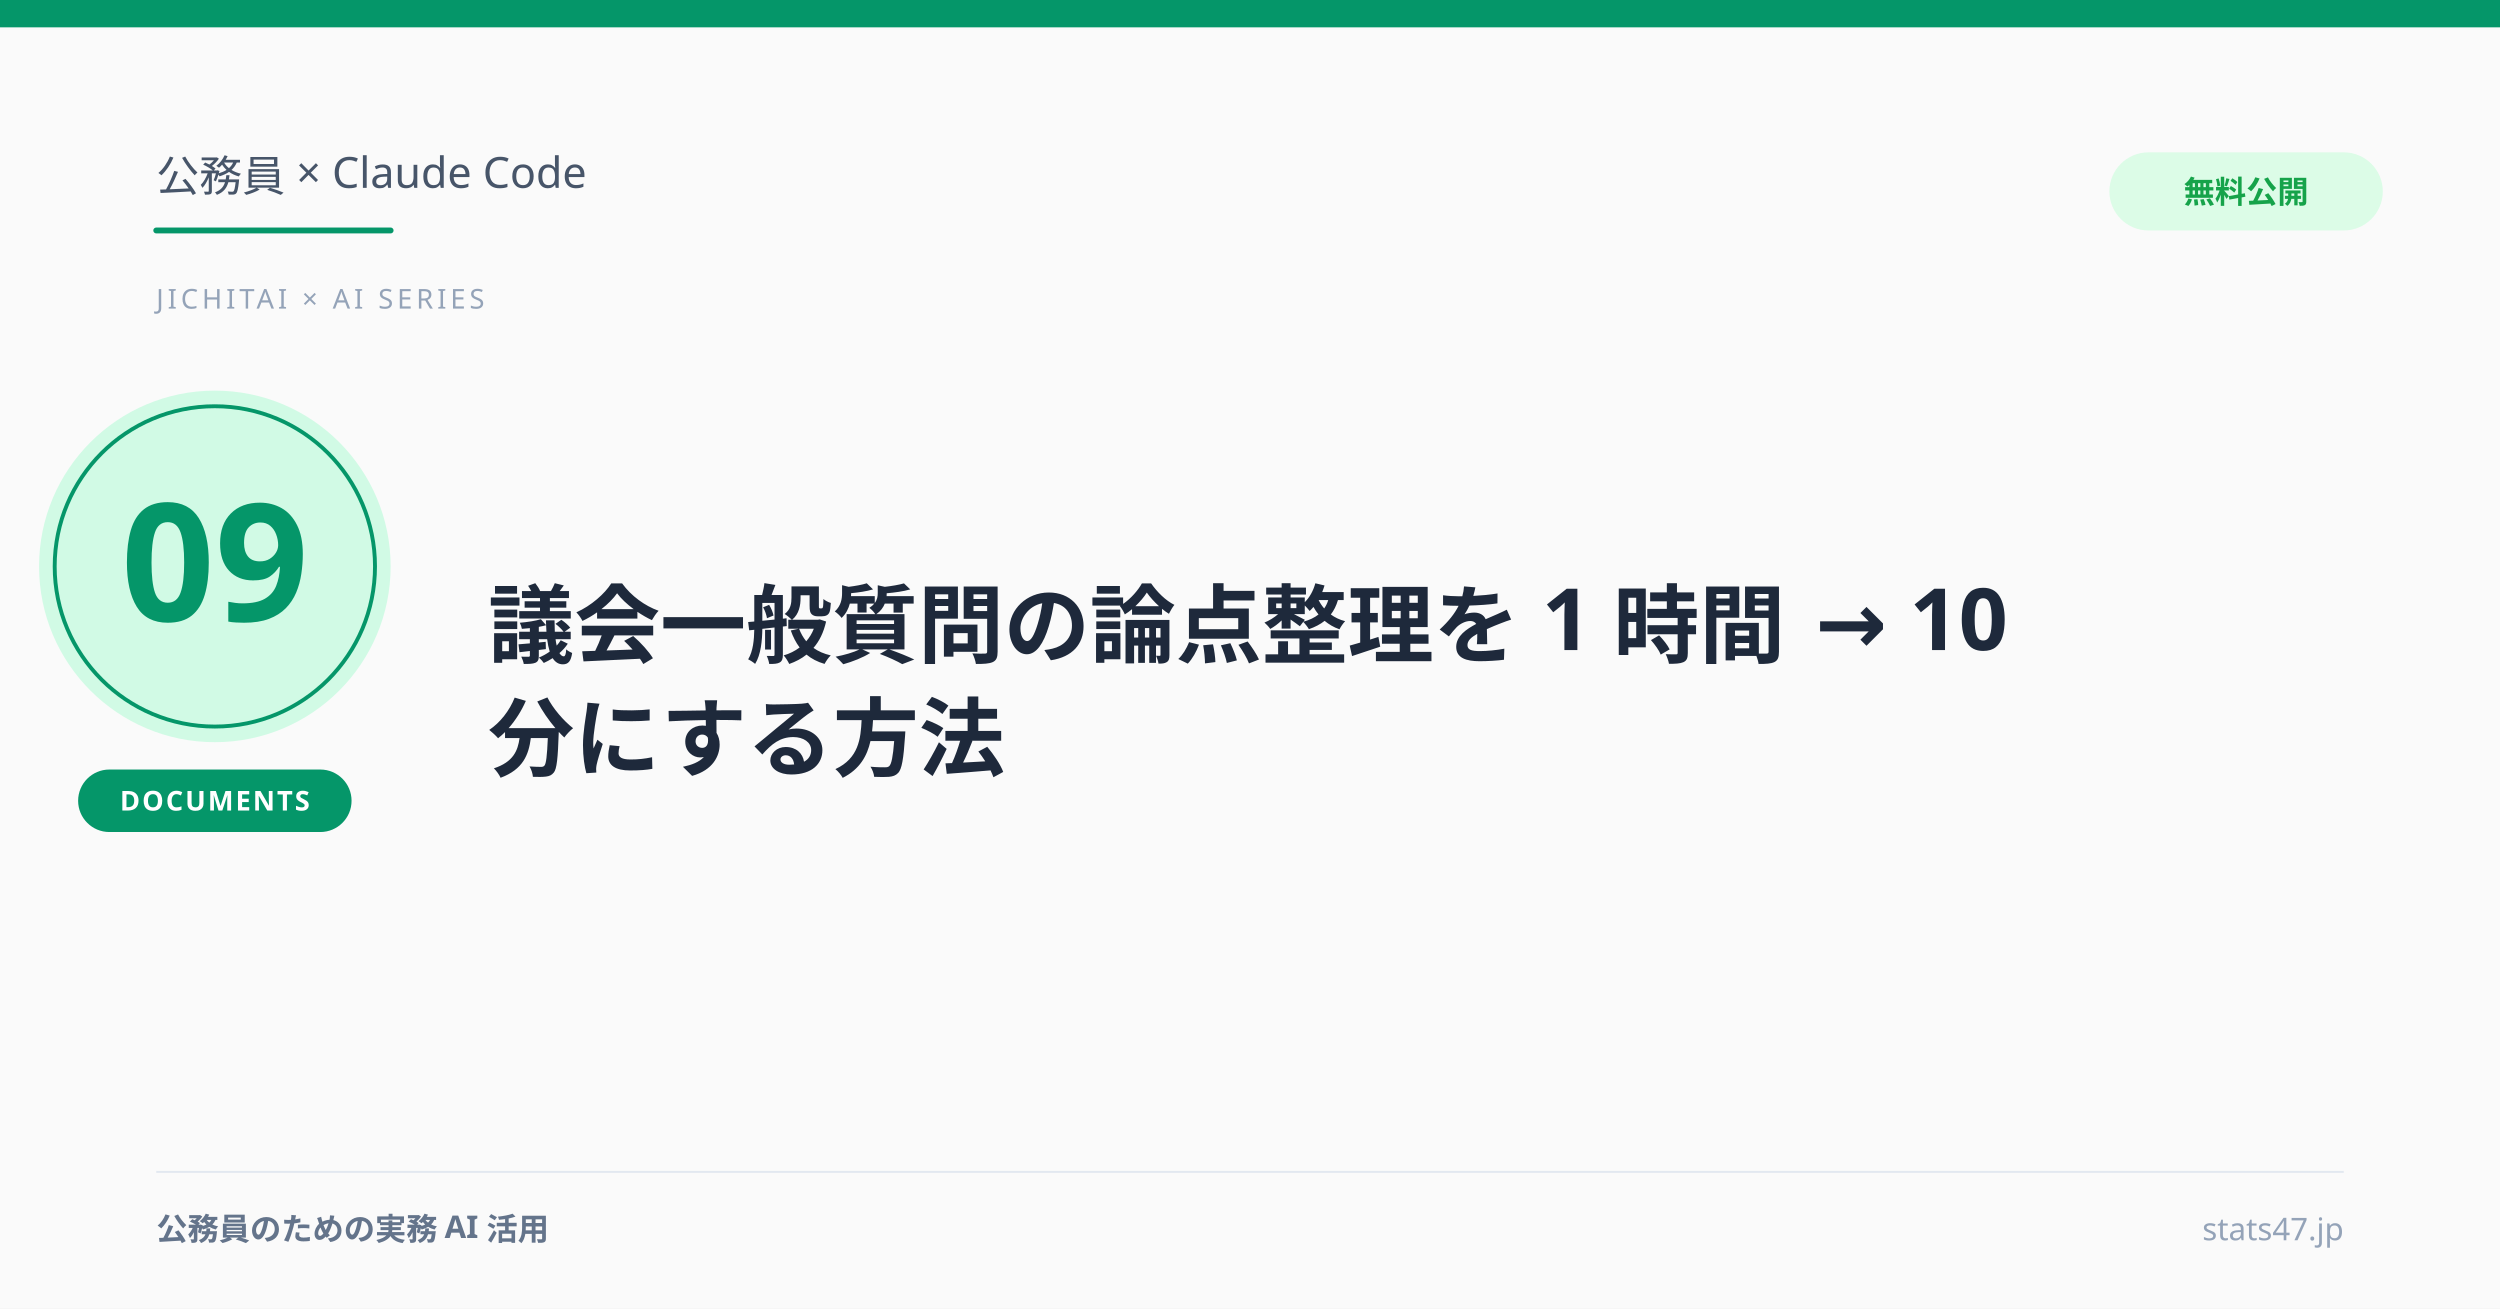
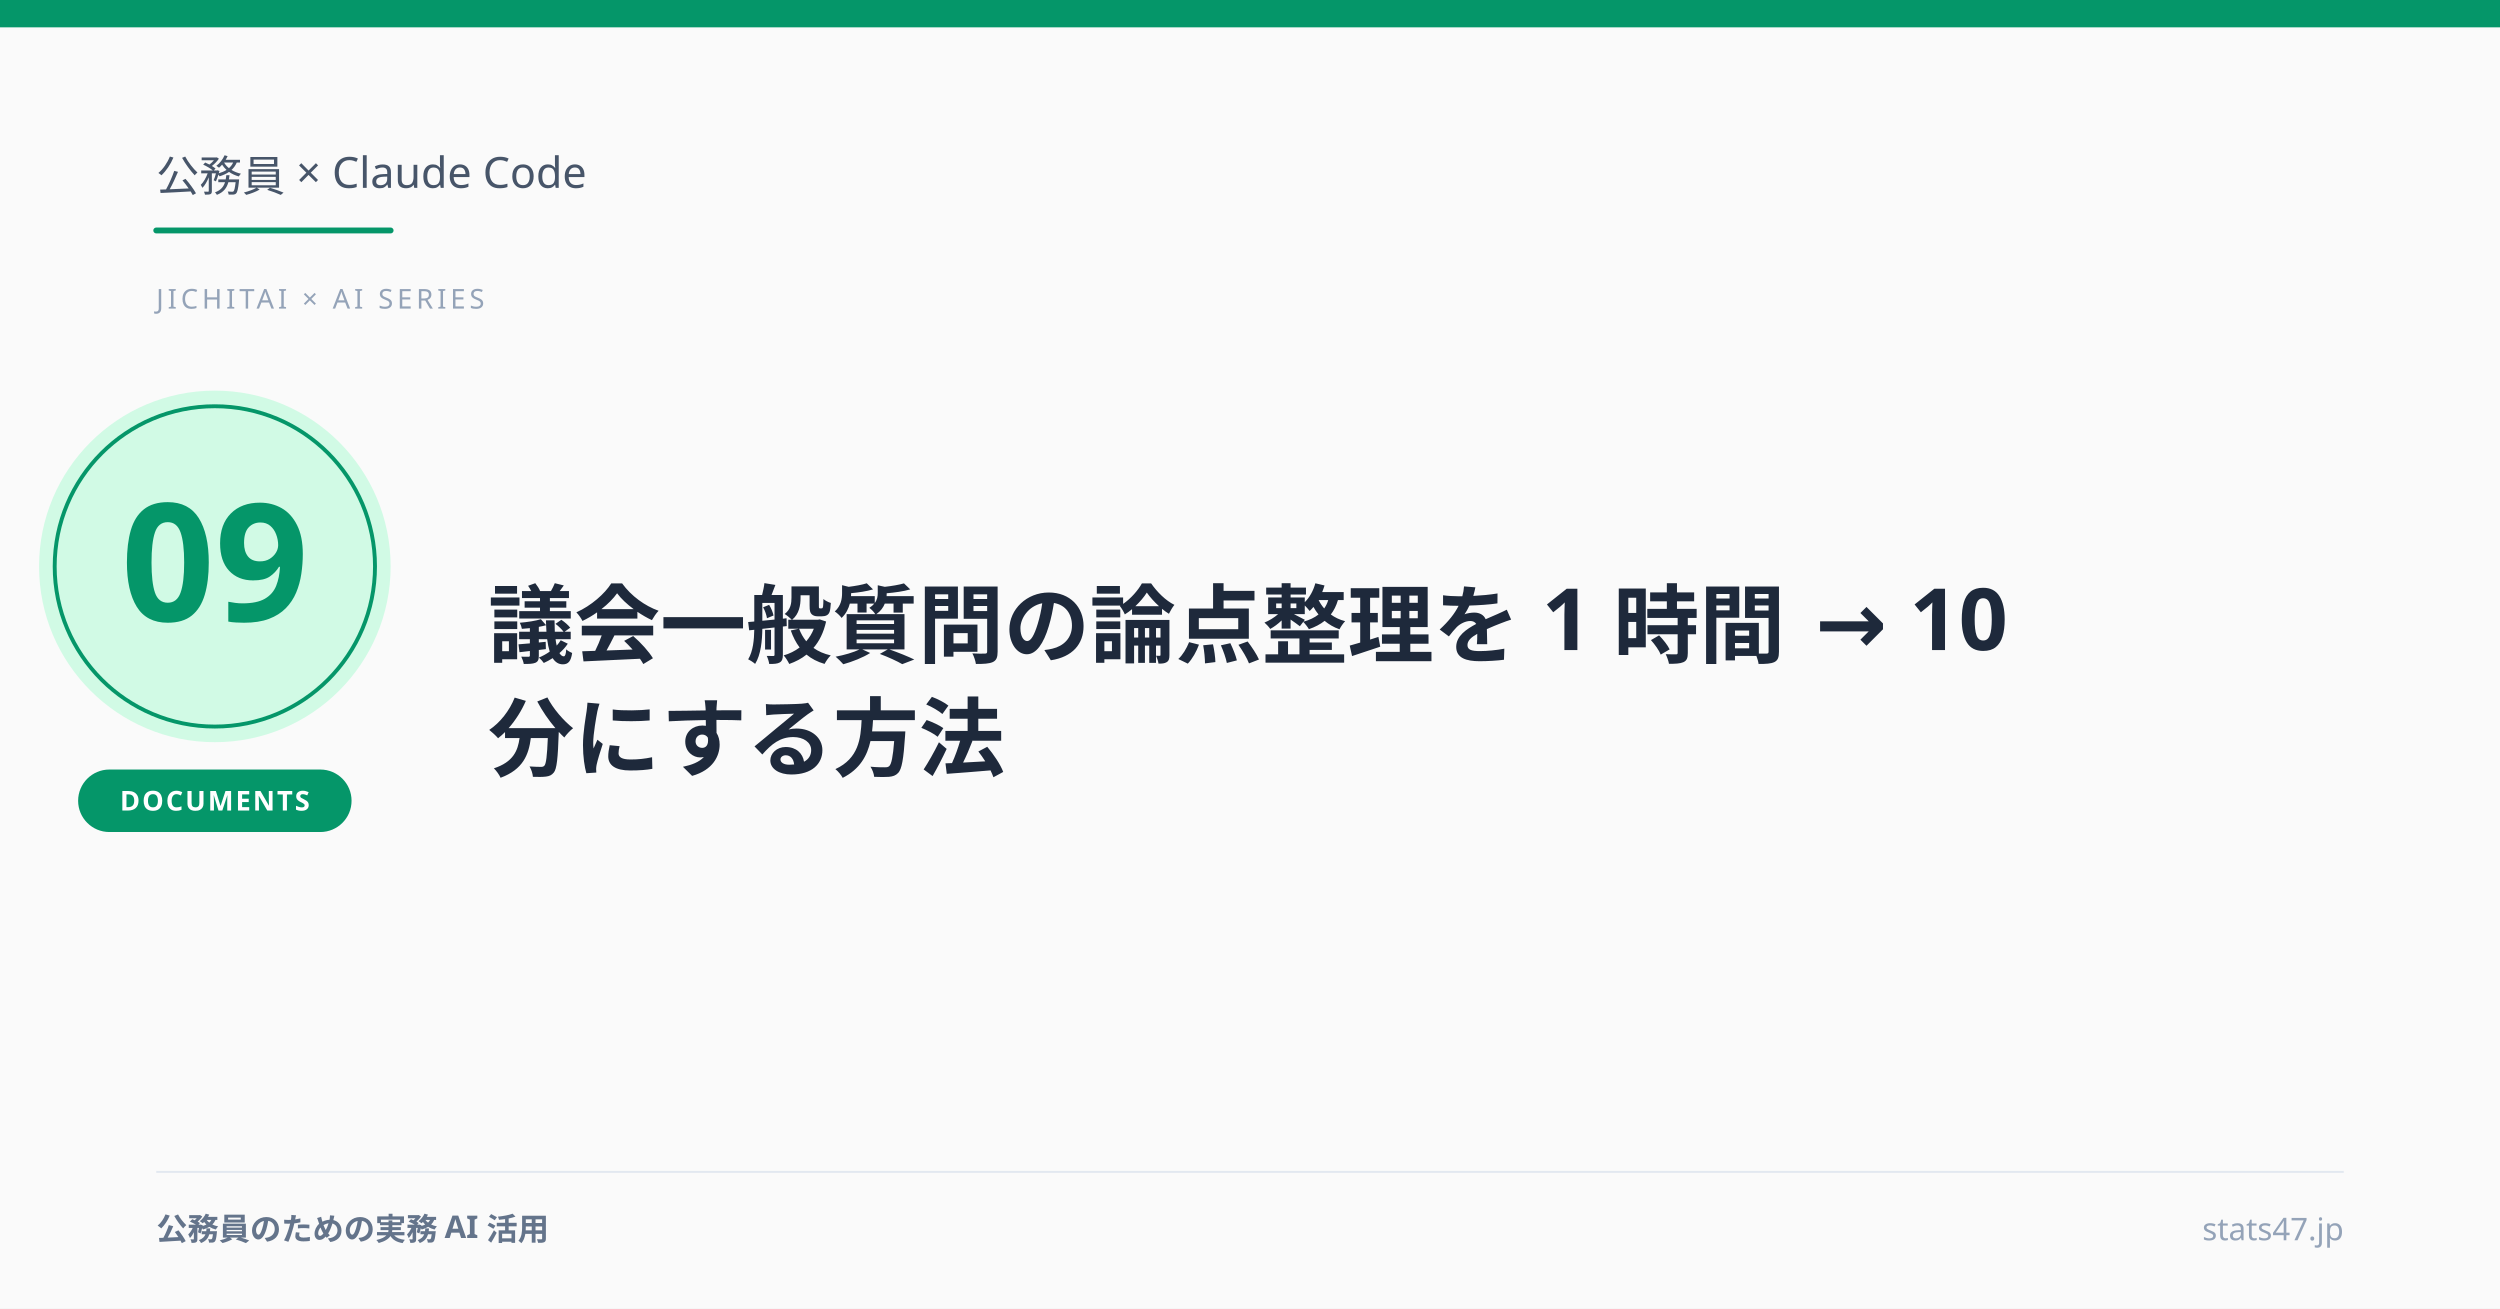
- <svg xmlns="http://www.w3.org/2000/svg" viewBox="0 0 1280 670" width="1280" height="670">
+ <svg xmlns="http://www.w3.org/2000/svg" viewBox="0 0 1280 670">
  <style>
  text { font-family: 'Hiragino Kaku Gothic ProN', 'Yu Gothic', 'Noto Sans JP', sans-serif; }
</style>
  <rect width="1280" height="670" fill="#fafafa" />
  <rect x="0" y="0" width="1280" height="14" fill="#059669" />
  <text x="80" y="98" font-size="22" font-weight="500" fill="#475569">公務員 × Claude Code</text>
  <line x1="80" y1="118" x2="200" y2="118" stroke="#059669" stroke-width="3" stroke-linecap="round" />
  <text x="80" y="158" font-size="14" font-weight="500" fill="#94a3b8" letter-spacing="2">JICHITAI × AI SERIES</text>
  <circle cx="110" cy="290" r="90" fill="#d1fae5" />
  <circle cx="110" cy="290" r="82" fill="none" stroke="#059669" stroke-width="2" />
  <text x="110" y="318" text-anchor="middle" font-size="84" font-weight="900" fill="#059669">09</text>
  <rect x="40" y="394" width="140" height="32" rx="16" fill="#059669" />
  <text x="110" y="415" text-anchor="middle" font-size="14" font-weight="700" fill="#ffffff" letter-spacing="1">DOCUMENTS</text>
  <text x="250" y="336" font-size="44" font-weight="bold" fill="#1e293b">議会一般質問の論点整理を 1 時間 → 10</text>
  <text x="250" y="394" font-size="44" font-weight="bold" fill="#1e293b">分にする方法</text>
-   <rect x="1080" y="78" width="140" height="40" rx="20" fill="#dcfce7" />
-   <text x="1150" y="104" text-anchor="middle" font-size="16" font-weight="700" fill="#16a34a">無料公開</text>
  <line x1="80" y1="600" x2="1200" y2="600" stroke="#e2e8f0" stroke-width="1" />
  <text x="80" y="635" font-size="16" font-weight="600" fill="#64748b">公務員のための実務 AI 活用</text>
  <text x="1200" y="635" text-anchor="end" font-size="16" font-weight="500" fill="#94a3b8">stats47.jp</text>
</svg>
